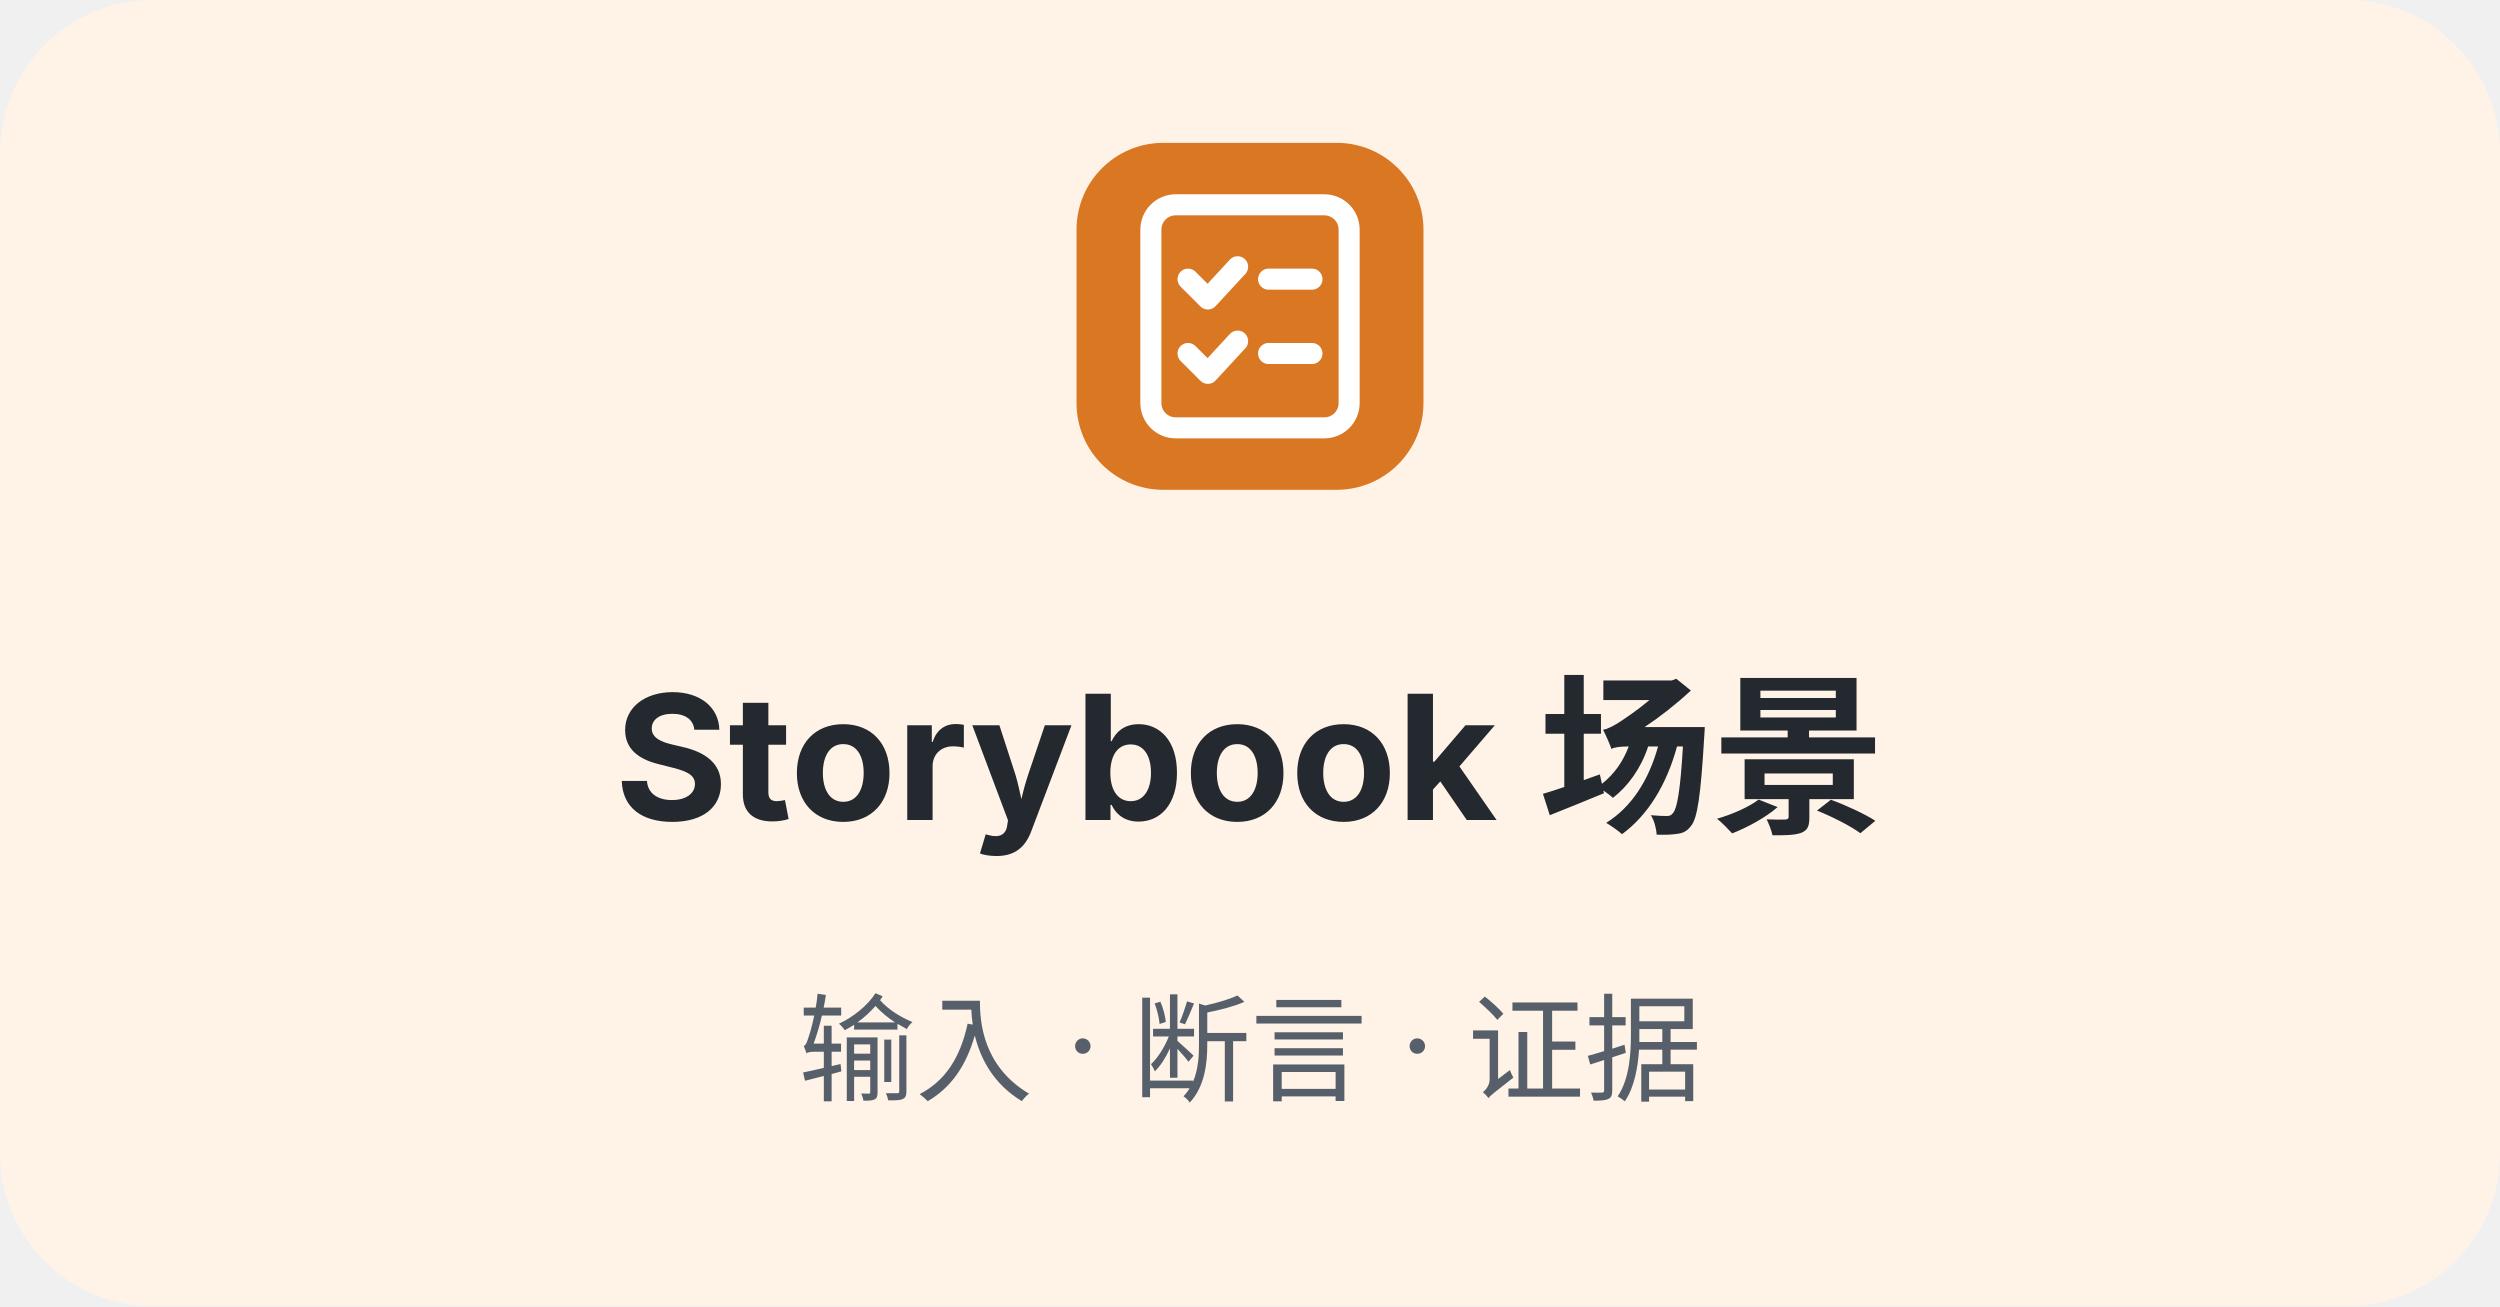
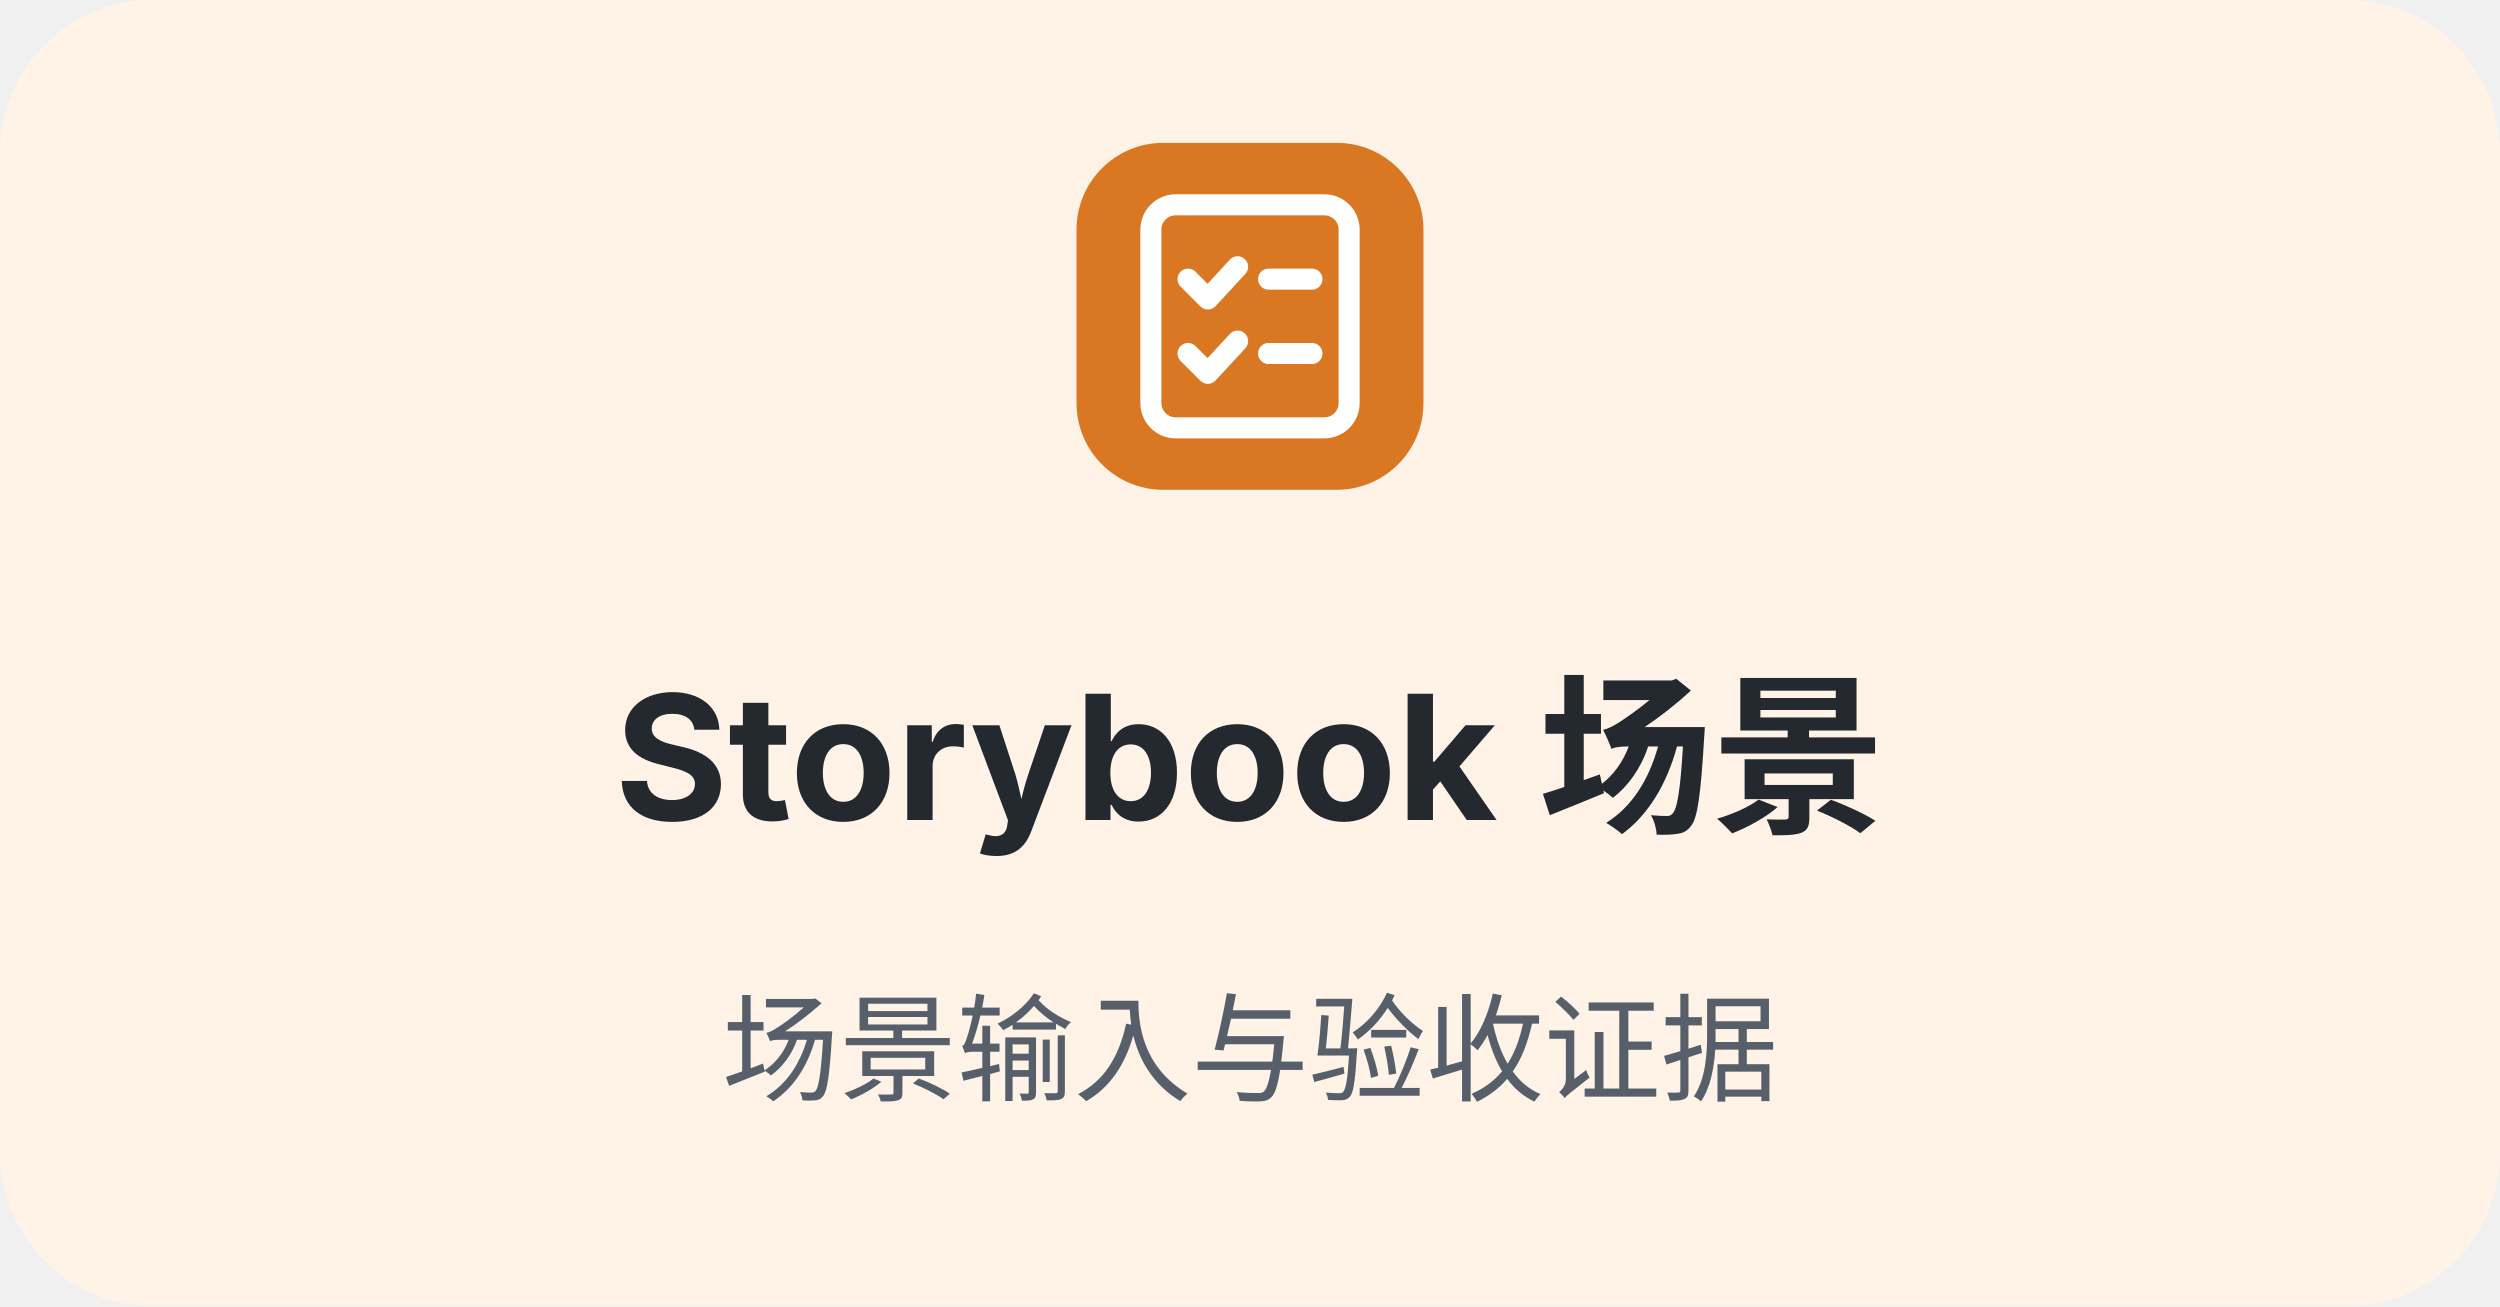
<svg xmlns="http://www.w3.org/2000/svg" width="245" height="128" viewBox="0 0 245 128" role="img" aria-labelledby="title desc">
  <rect width="245" height="128" rx="15" fill="#fff3e7" />
  <g transform="translate(105.5 14) scale(1.214286)">
    <rect width="28" height="28" rx="7" fill="#d97722" />
    <g fill="none" stroke="#fff" stroke-width="1.7" stroke-linecap="round" stroke-linejoin="round">
      <rect x="6" y="5" width="16" height="18" rx="2" />
      <path d="m9 11 1.6 1.6L13 10M15.5 11h3.5M9 17l1.6 1.6L13 16M15.5 17h3.5" />
    </g>
  </g>
  <text x="122.5" y="74" text-anchor="middle" dominant-baseline="middle" fill="#24292f" font-family="-apple-system, BlinkMacSystemFont, 'Segoe UI', 'PingFang SC', 'Microsoft YaHei', sans-serif" font-size="17" font-weight="700">Storybook 场景</text>
-   <text x="122.5" y="103" text-anchor="middle" dominant-baseline="middle" fill="#57606a" font-family="-apple-system, BlinkMacSystemFont, 'Segoe UI', 'PingFang SC', 'Microsoft YaHei', sans-serif" font-size="11.5">输入 · 断言 · 证据</text>
+   <text x="122.5" y="103" text-anchor="middle" dominant-baseline="middle" fill="#57606a" font-family="-apple-system, BlinkMacSystemFont, 'Segoe UI', 'PingFang SC', 'Microsoft YaHei', sans-serif" font-size="11.5">场景输入与验收证据</text>
</svg>
